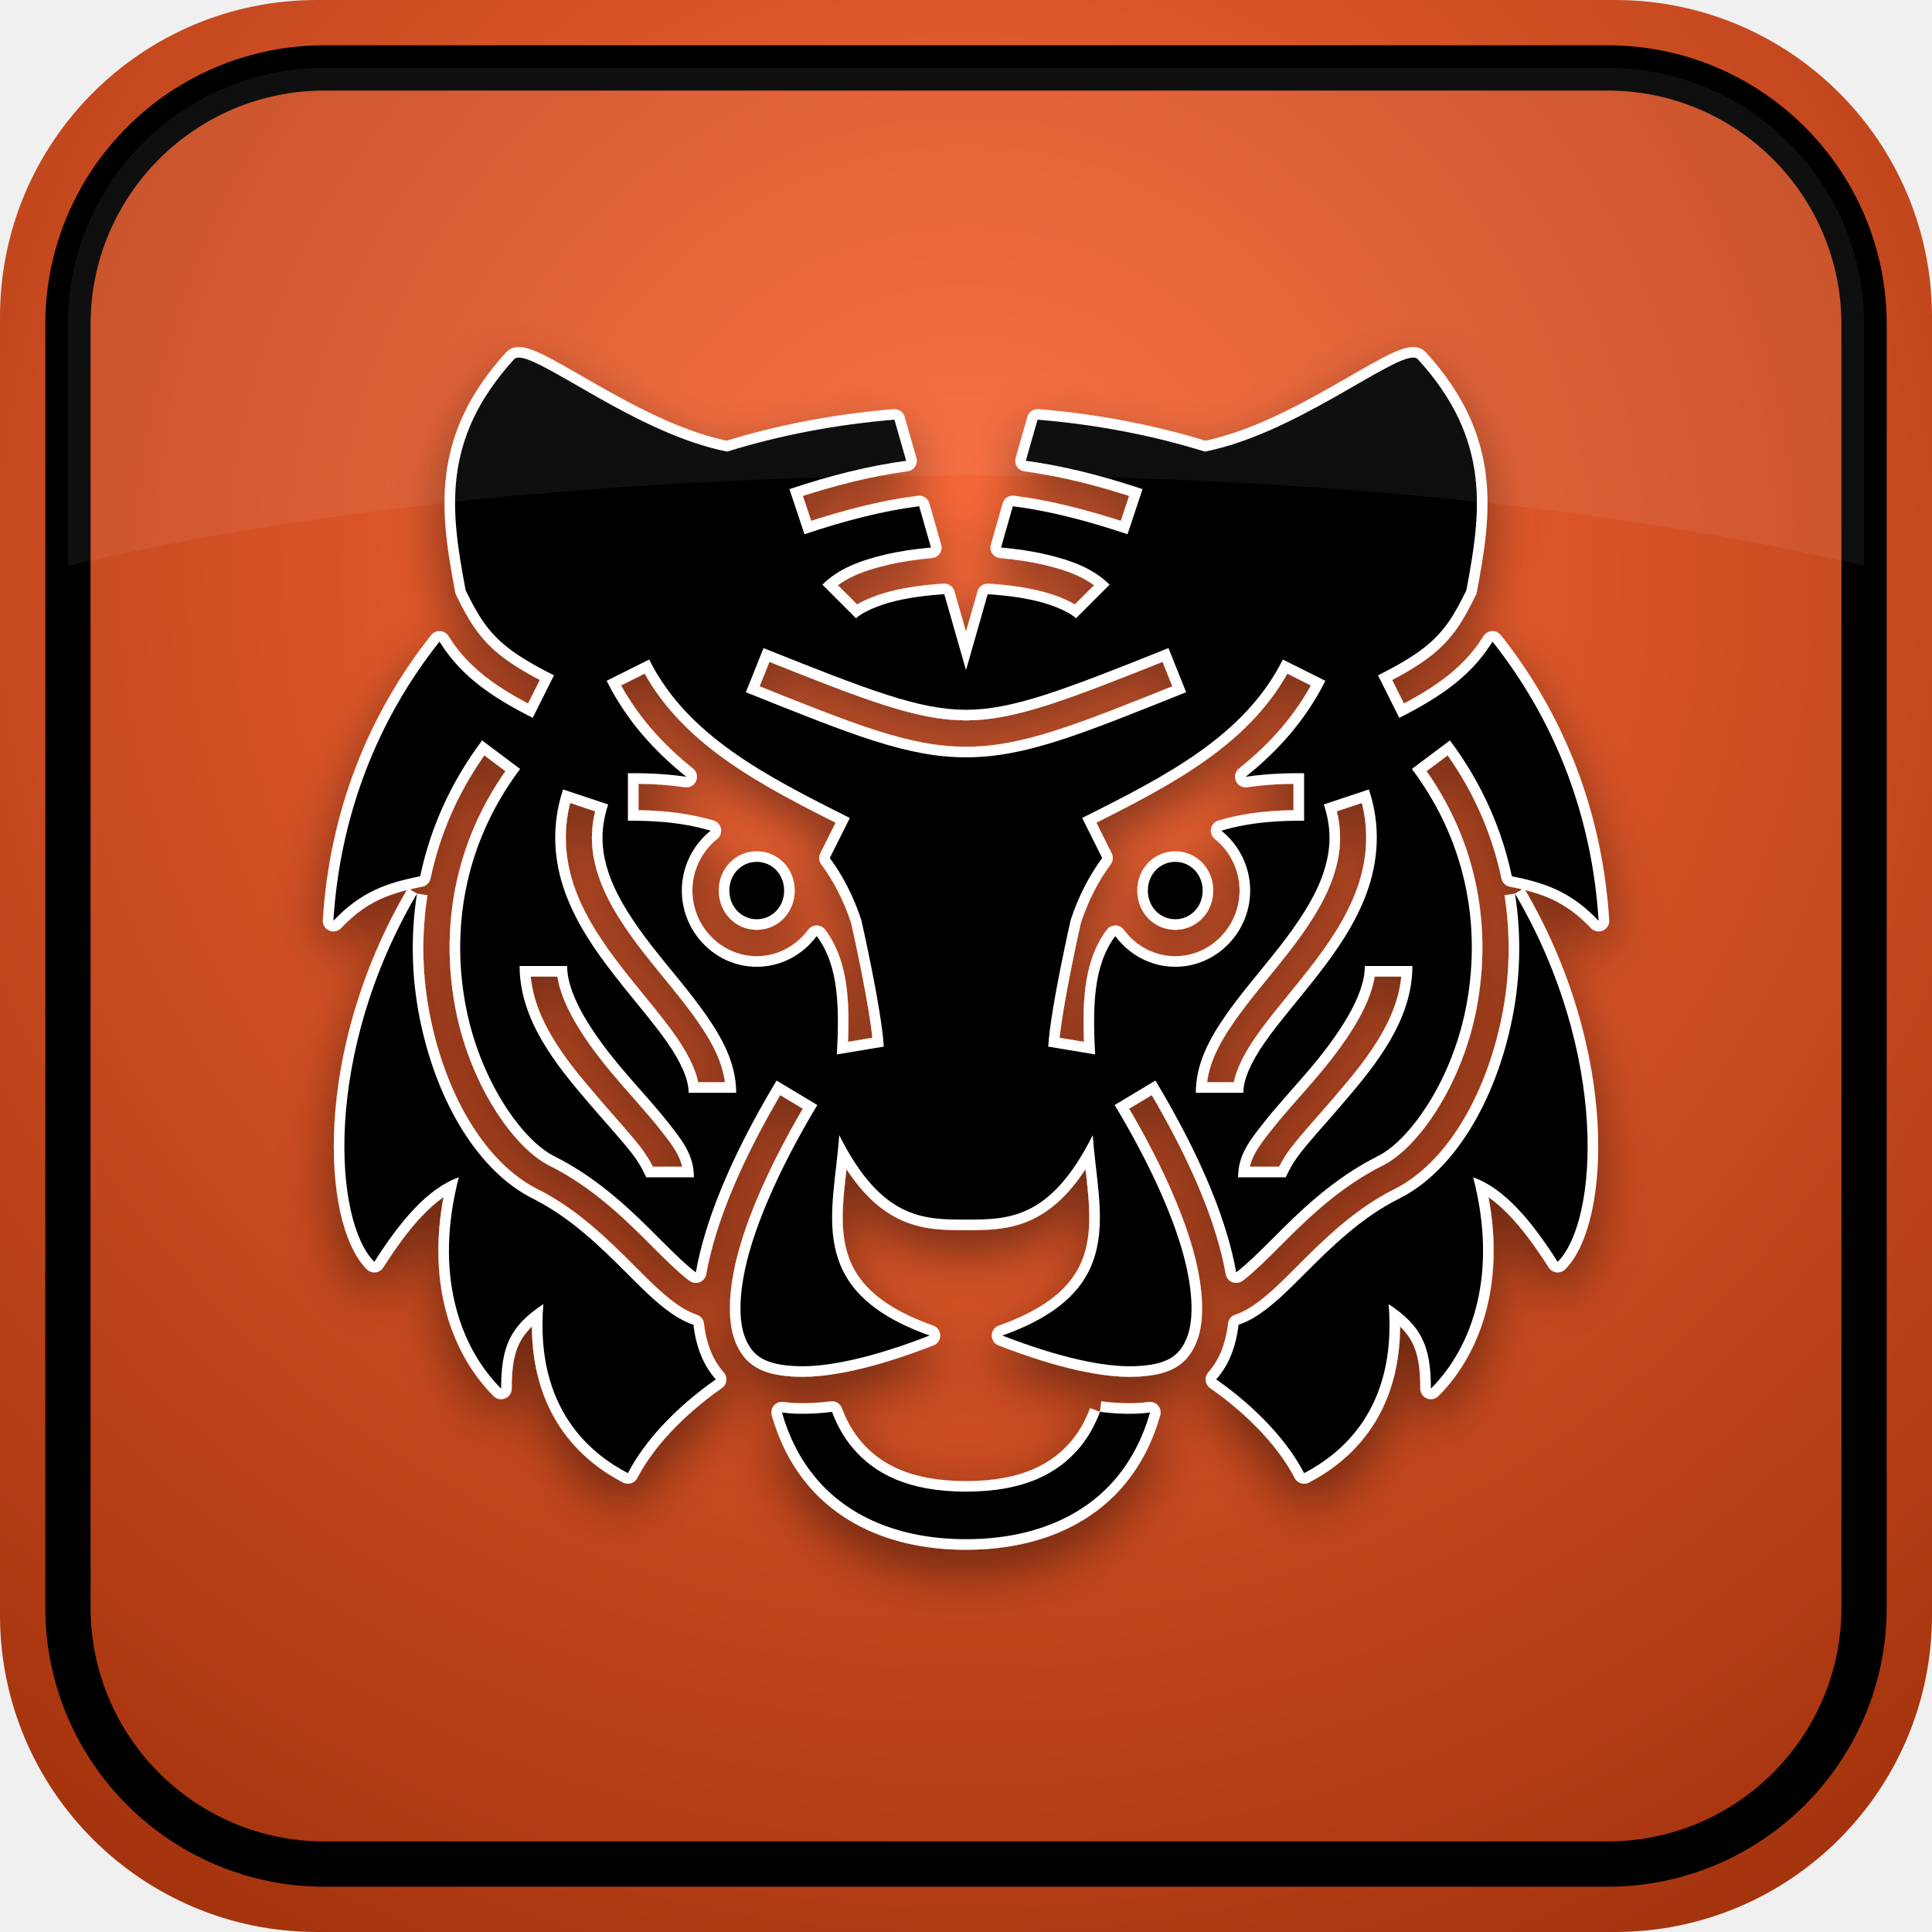
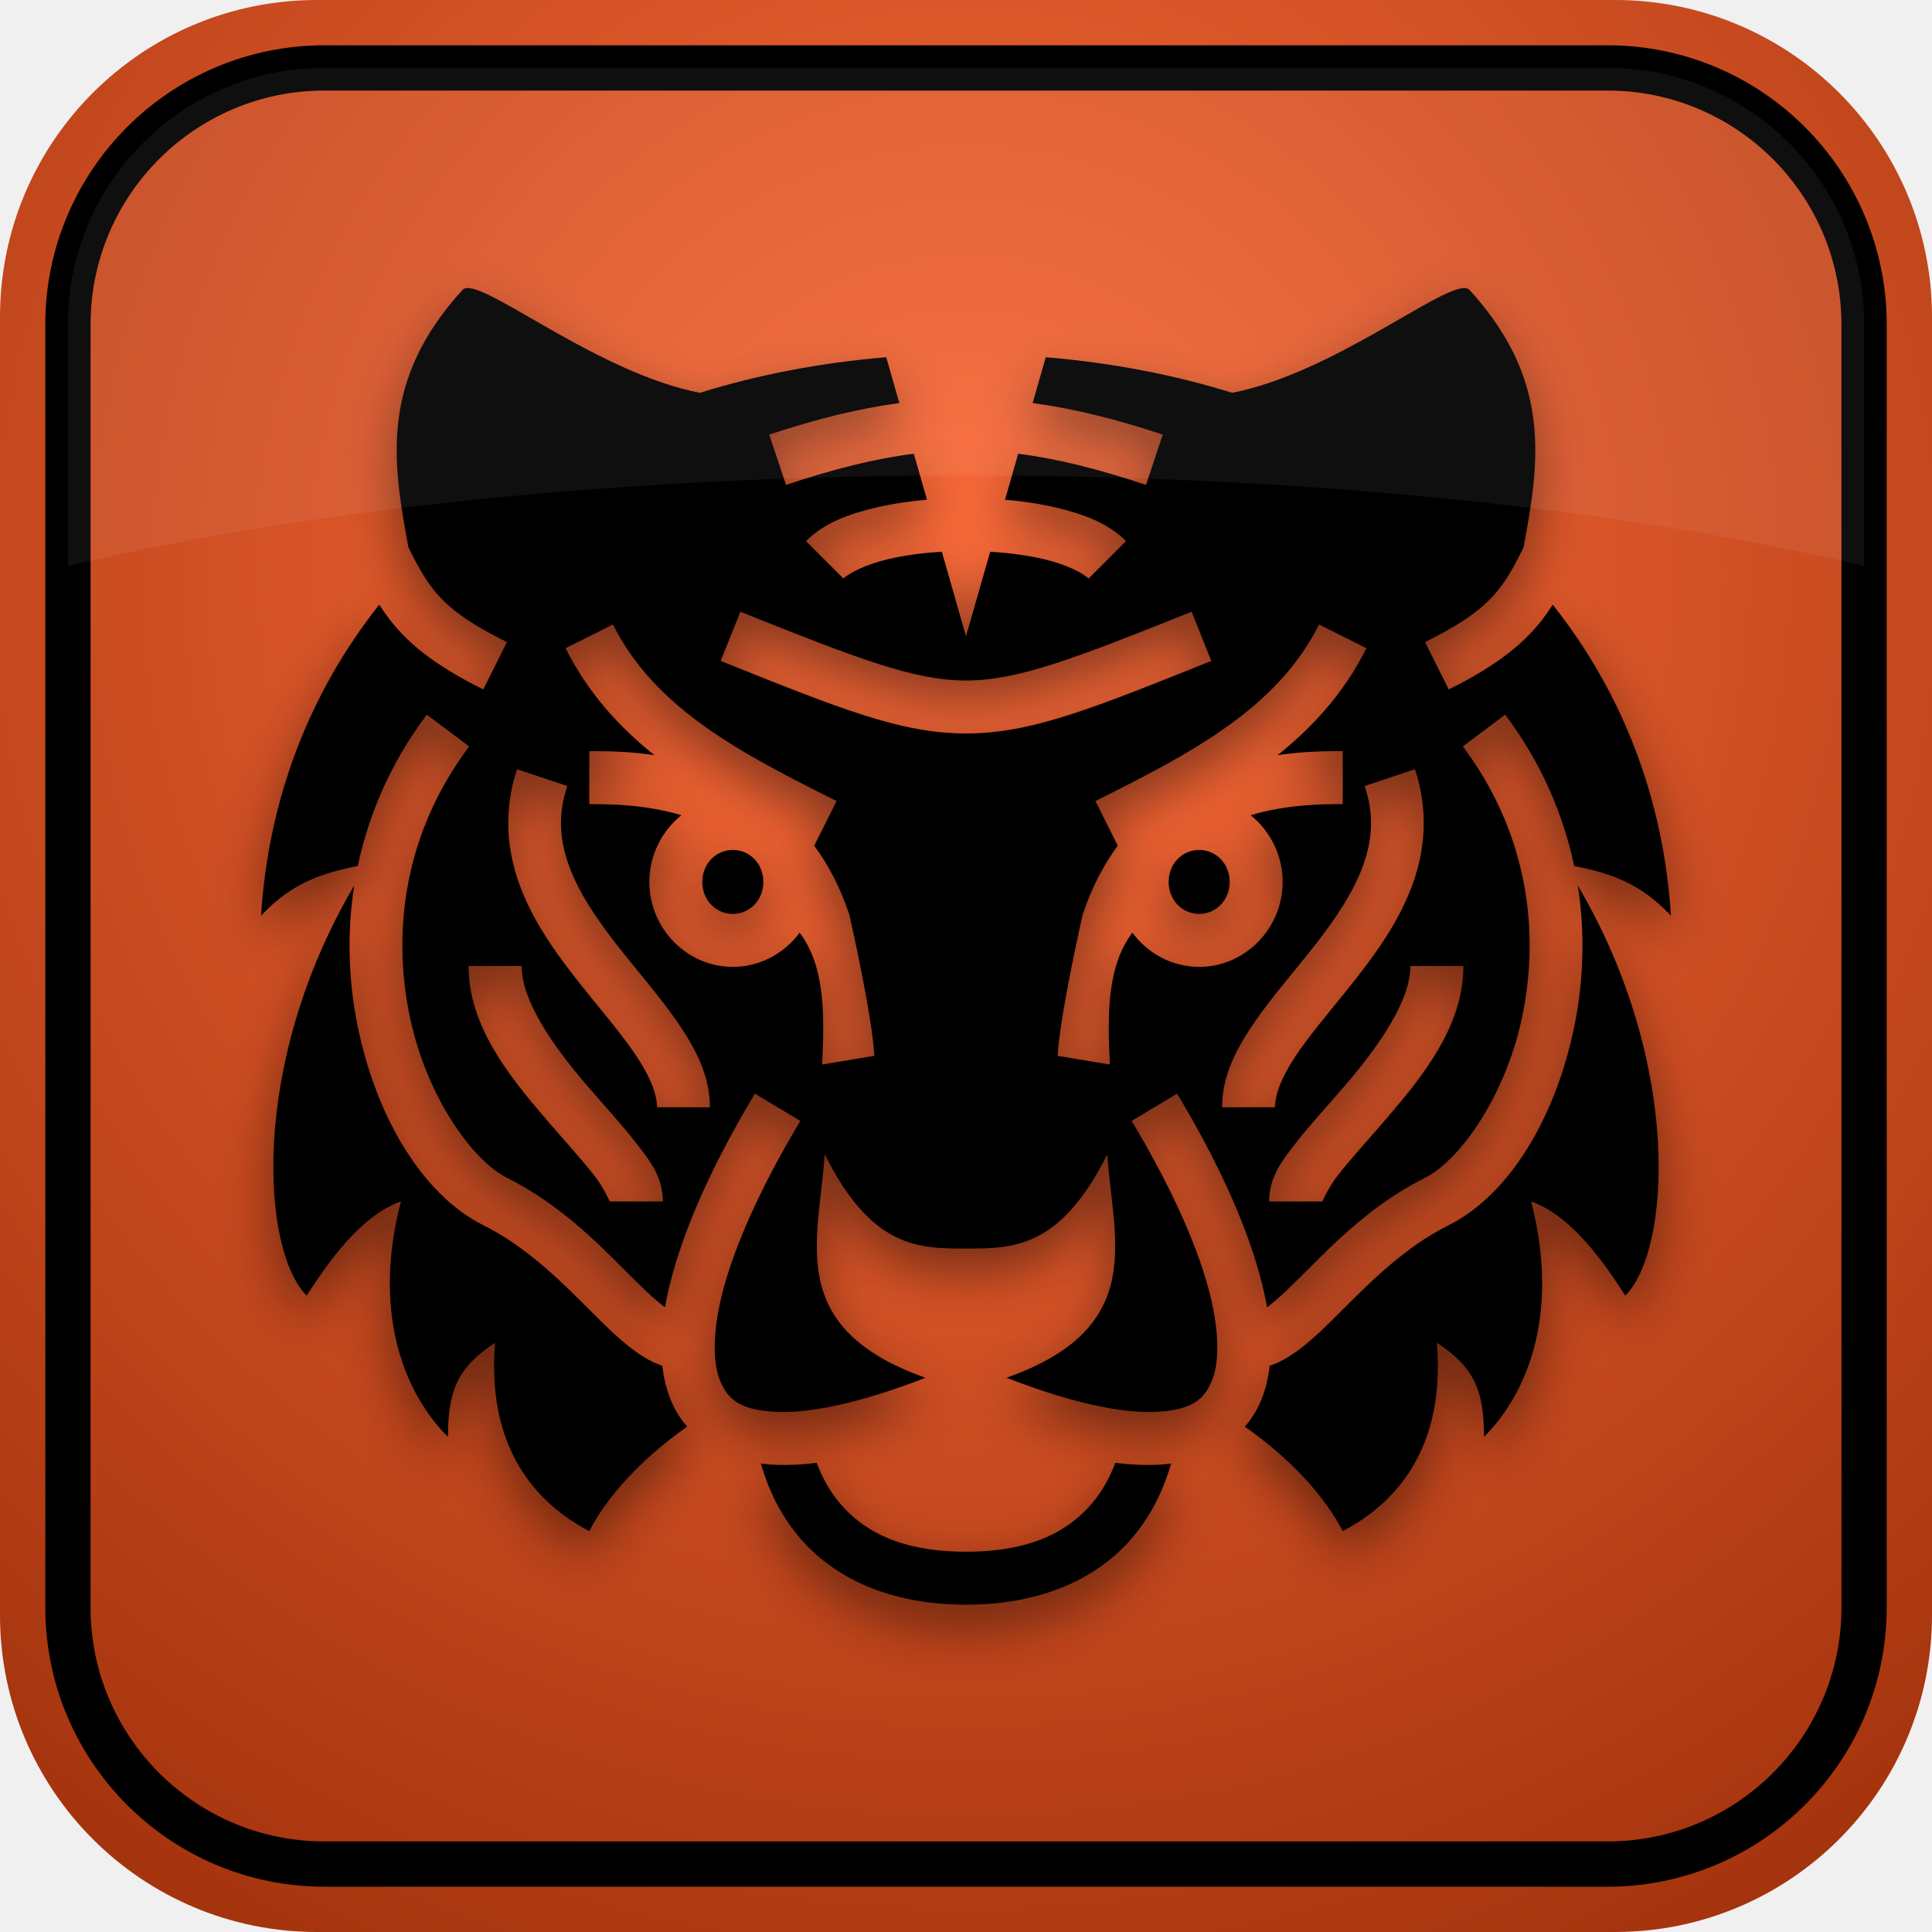
<svg xmlns="http://www.w3.org/2000/svg" viewBox="0 0 512 512" role="img" aria-label="Cincinnati Bengals">
  <defs>
    <radialGradient id="f" cx="50%" cy="30%" r="80%">
      <stop offset="0" stop-color="#fc6b3a" />
      <stop offset="1" stop-color="#a3330d" />
    </radialGradient>
    <filter id="s" x="-10%" y="-10%" width="120%" height="120%">
      <feDropShadow dx="0" dy="6" stdDeviation="7" flood-color="#000" flood-opacity="0.45" />
    </filter>
  </defs>
  <rect width="512" height="512" rx="84" fill="url(#f)" />
  <rect x="18" y="18" width="476" height="476" rx="68" fill="none" stroke="#000000" stroke-width="12" />
  <g filter="url(#s)">
-     <g transform="translate(76.8 76.8) scale(0.7) ">
-       <g fill="#ffffff" stroke="#ffffff" stroke-width="8" stroke-linejoin="round">
-         <path d="M425.479 25.666c.695.03 1.233.235 1.6.637c28.156 30.856 23.75 58.537 18.36 87.437c-2.37 4.836-4.483 8.801-6.79 12.07c-5.074 7.188-11.345 12.477-26.674 20.141l8.05 16.098c16.671-8.336 26.4-16.047 33.327-25.86a76 76 0 0 0 1.99-2.98c23.481 29.638 37.639 65.615 40.162 105.69c-10.473-11.076-20.322-14.383-32.865-16.864c-3.655-17.373-11.07-34.942-23.44-51.433l-14.398 10.796c22.344 29.793 25.952 62.948 20.375 90.836c-5.578 27.889-21.494 49.864-33.201 55.717c-17.61 8.805-30.338 21.686-40.338 31.686c-5 5-9.353 9.287-12.854 11.965c-.175.133-.333.24-.502.365c-.852-4.857-2.097-9.886-3.67-15.076c-5.313-17.534-14.622-37.068-26.894-57.522l-15.434 9.262c11.728 19.546 20.419 38.012 25.106 53.478s4.988 27.718 2.256 34.55c-2.733 6.83-7.22 10.423-19.944 10.847c-11.082.37-27.763-2.992-49.941-11.604C317.866 378.86 305.89 348.962 304 320c-16 32-32 32-48 32s-32 0-48-32c-1.89 28.962-13.866 58.859 34.24 75.902c-22.178 8.612-38.86 11.973-49.941 11.604c-12.724-.424-17.211-4.017-19.944-10.848c-2.732-6.83-2.43-19.082 2.256-34.549c4.687-15.466 13.378-33.932 25.106-53.478l-15.434-9.262c-12.272 20.454-21.581 39.988-26.894 57.522c-1.573 5.19-2.818 10.22-3.67 15.076c-.169-.124-.327-.232-.502-.365c-3.501-2.678-7.854-6.965-12.854-11.965c-10-10-22.728-22.88-40.338-31.686c-11.707-5.853-27.623-27.828-33.2-55.717s-1.97-61.043 20.374-90.836l-14.398-10.796c-12.37 16.491-19.785 34.06-23.44 51.433c-12.543 2.48-22.392 5.788-32.865 16.863c2.523-40.074 16.68-76.05 40.162-105.689a76 76 0 0 0 1.99 2.98c6.927 9.813 16.656 17.524 33.327 25.86l8.05-16.098c-15.329-7.664-21.6-12.953-26.673-20.14c-2.308-3.27-4.42-7.235-6.791-12.07c-5.39-28.9-9.796-56.582 18.36-87.438c.367-.402.905-.607 1.6-.637c9.097-.394 45.217 28.95 79.051 35.594c19.651-6.115 40.847-10.22 63.332-12.094l4.448 15.568c-13.92 1.875-28.343 5.444-44.198 10.729l5.692 17.074c16.147-5.382 30.123-8.91 43.425-10.584l4.463 15.62c-6.012.517-11.858 1.388-17.295 2.667c-9.38 2.207-17.681 5.276-23.802 11.397l12.726 12.726c1.88-1.879 7.578-4.81 15.198-6.603c5.387-1.268 11.681-2.114 18.226-2.506L256 144l8.213-28.746c6.545.392 12.839 1.238 18.226 2.506c7.62 1.793 13.319 4.724 15.198 6.603l12.726-12.726c-6.12-6.121-14.422-9.19-23.802-11.397c-5.437-1.279-11.283-2.15-17.295-2.668l4.463-15.619c13.302 1.673 27.278 5.202 43.425 10.584l5.692-17.074c-15.855-5.285-30.278-8.854-44.198-10.729l4.448-15.568c22.485 1.873 43.68 5.98 63.332 12.094c33.834-6.643 69.954-35.988 79.05-35.594zm-92.82 109.979c-40 16-59.059 23.357-76.659 23.357s-36.658-7.357-76.658-23.357l-6.684 16.71c40 16 60.942 24.643 83.342 24.643s43.342-8.643 83.342-24.643zm43.292 4.33c-14.39 28.78-43.976 43.976-75.976 59.976l7.588 15.172c-4.818 6.521-8.924 14.296-11.934 23.482c0 0-7.629 33.395-8.506 47.916l17.754 2.958C304 272 304 256 312.527 244.664c5.173 7.024 13.406 11.635 22.694 11.635c15.685 0 28.367-13.15 28.367-28.863c0-9.105-4.264-17.342-10.897-22.666c12.317-3.675 24.332-3.772 31.309-3.772v-17.996c-4.717 0-12.708-.032-22.129 1.363c12.116-9.681 22.675-21.335 30.178-36.34zm-239.902 0l-16.098 8.05c7.503 15.005 18.062 26.659 30.178 36.34c-9.421-1.395-17.412-1.363-22.129-1.363v17.996c6.977 0 18.992.097 31.309 3.772c-6.633 5.324-10.897 13.561-10.897 22.666c0 15.712 12.682 28.863 28.367 28.863c9.288 0 17.521-4.611 22.694-11.635C208 256 208 272 207.123 289.48l17.754-2.958c-.877-14.521-8.506-47.916-8.506-47.916c-3.01-9.186-7.116-16.96-11.934-23.482l7.588-15.172c-32-16-61.586-31.196-75.976-59.976zm272.488 49.18l-17.074 5.69c3.336 10.009 2.55 18.53-.664 27.313c-3.214 8.784-9.13 17.608-15.903 26.317s-14.338 17.246-20.529 26.129c-6.19 8.882-11.365 18.396-11.365 29.396h17.996c0-5 2.826-11.486 8.135-19.104s12.744-16.08 19.97-25.37c7.227-9.292 14.312-19.468 18.598-31.184c4.287-11.716 5.5-25.196.836-39.188zm-305.074 0c-4.664 13.991-3.45 27.47.836 39.187s11.37 21.892 18.597 31.183s14.662 17.754 19.971 25.371c5.31 7.618 8.135 14.104 8.135 19.104h17.996c0-11-5.174-20.514-11.365-29.396s-13.756-17.42-20.53-26.13c-6.773-8.708-12.688-17.532-15.902-26.316s-4-17.304-.664-27.312zm231.758 27.413c5.708 0 10.369 4.638 10.369 10.868c0 6.229-4.66 10.865-10.37 10.865c-5.708 0-10.368-4.636-10.368-10.865c0-6.23 4.66-10.868 10.369-10.868m-158.442 0c5.709 0 10.37 4.638 10.37 10.868c0 6.229-4.661 10.865-10.37 10.865s-10.369-4.636-10.369-10.865c0-6.23 4.66-10.868 10.37-10.868zm287.065 12.034C499.508 289.222 495.39 352.61 480 368c-9.787-15.381-20.124-27.816-32-32c9.426 36.059 0 64-16 80c0-16-3.432-23.686-16-32c3.293 39.931-18.232 56.793-32 64c-6.028-11.65-17.48-24.433-33.275-35.494a31.8 31.8 0 0 0 5.63-9.164c1.46-3.648 2.367-7.5 2.829-11.526c3.896-1.288 7.36-3.491 10.533-5.918c4.999-3.822 9.646-8.535 14.646-13.535c10-10 21.272-21.12 35.662-28.314c20.293-10.147 36.377-36.172 42.8-68.283c2.935-14.677 3.599-30.76 1.019-47.164m-415.688 0c-2.58 16.403-1.916 32.487 1.02 47.164c6.422 32.111 22.506 58.136 42.799 68.283c14.39 7.195 25.662 18.314 35.662 28.314c5 5 9.647 9.713 14.646 13.535c3.173 2.427 6.637 4.63 10.533 5.918c.462 4.027 1.37 7.878 2.829 11.526a31.8 31.8 0 0 0 5.63 9.164C145.48 423.566 134.028 436.35 128 448c-13.768-7.207-35.293-24.069-32-64c-12.568 8.314-16 16-16 32c-16-16-25.426-43.941-16-80c-11.876 4.184-22.213 16.619-32 32c-15.39-15.39-19.508-78.778 16.156-139.398M424.998 256h-17.996c0 11.5-10.11 26.464-21.834 40.143c-5.862 6.839-11.89 13.345-16.754 19.56s-9.412 11.798-9.412 20.297h17.996c0 .5 1.452-3.918 5.588-9.203s10.108-11.779 16.246-18.94c12.276-14.321 26.166-31.358 26.166-51.857m-320 0H87.002c0 20.5 13.89 37.536 26.166 51.857c6.138 7.161 12.11 13.655 16.246 18.94s5.588 9.702 5.588 9.203h17.996c0-8.5-4.548-14.082-9.412-20.297s-10.892-12.721-16.754-19.56c-11.724-13.679-21.834-28.642-21.834-40.143m201.725 168.805c4.823.6 9.34.83 13.576.69a54 54 0 0 0 5.383-.466c-2.526 8.899-6.629 17.366-12.768 24.733C301.151 463.877 282 472.998 256 472.998s-45.151-9.12-56.914-23.236c-6.14-7.367-10.242-15.834-12.768-24.733c1.752.236 3.54.404 5.383.465c4.236.141 8.753-.088 13.576-.69c1.86 4.965 4.373 9.518 7.637 13.434c8.237 9.885 21.086 16.764 43.086 16.764s34.849-6.88 43.086-16.764c3.264-3.916 5.776-8.47 7.637-13.433" />
-       </g>
+     <g transform="translate(56.32 56.32) scale(0.78) ">
      <g fill="#000000">
        <path d="M425.479 25.666c.695.03 1.233.235 1.6.637c28.156 30.856 23.75 58.537 18.36 87.437c-2.37 4.836-4.483 8.801-6.79 12.07c-5.074 7.188-11.345 12.477-26.674 20.141l8.05 16.098c16.671-8.336 26.4-16.047 33.327-25.86a76 76 0 0 0 1.99-2.98c23.481 29.638 37.639 65.615 40.162 105.69c-10.473-11.076-20.322-14.383-32.865-16.864c-3.655-17.373-11.07-34.942-23.44-51.433l-14.398 10.796c22.344 29.793 25.952 62.948 20.375 90.836c-5.578 27.889-21.494 49.864-33.201 55.717c-17.61 8.805-30.338 21.686-40.338 31.686c-5 5-9.353 9.287-12.854 11.965c-.175.133-.333.24-.502.365c-.852-4.857-2.097-9.886-3.67-15.076c-5.313-17.534-14.622-37.068-26.894-57.522l-15.434 9.262c11.728 19.546 20.419 38.012 25.106 53.478s4.988 27.718 2.256 34.55c-2.733 6.83-7.22 10.423-19.944 10.847c-11.082.37-27.763-2.992-49.941-11.604C317.866 378.86 305.89 348.962 304 320c-16 32-32 32-48 32s-32 0-48-32c-1.89 28.962-13.866 58.859 34.24 75.902c-22.178 8.612-38.86 11.973-49.941 11.604c-12.724-.424-17.211-4.017-19.944-10.848c-2.732-6.83-2.43-19.082 2.256-34.549c4.687-15.466 13.378-33.932 25.106-53.478l-15.434-9.262c-12.272 20.454-21.581 39.988-26.894 57.522c-1.573 5.19-2.818 10.22-3.67 15.076c-.169-.124-.327-.232-.502-.365c-3.501-2.678-7.854-6.965-12.854-11.965c-10-10-22.728-22.88-40.338-31.686c-11.707-5.853-27.623-27.828-33.2-55.717s-1.97-61.043 20.374-90.836l-14.398-10.796c-12.37 16.491-19.785 34.06-23.44 51.433c-12.543 2.48-22.392 5.788-32.865 16.863c2.523-40.074 16.68-76.05 40.162-105.689a76 76 0 0 0 1.99 2.98c6.927 9.813 16.656 17.524 33.327 25.86l8.05-16.098c-15.329-7.664-21.6-12.953-26.673-20.14c-2.308-3.27-4.42-7.235-6.791-12.07c-5.39-28.9-9.796-56.582 18.36-87.438c.367-.402.905-.607 1.6-.637c9.097-.394 45.217 28.95 79.051 35.594c19.651-6.115 40.847-10.22 63.332-12.094l4.448 15.568c-13.92 1.875-28.343 5.444-44.198 10.729l5.692 17.074c16.147-5.382 30.123-8.91 43.425-10.584l4.463 15.62c-6.012.517-11.858 1.388-17.295 2.667c-9.38 2.207-17.681 5.276-23.802 11.397l12.726 12.726c1.88-1.879 7.578-4.81 15.198-6.603c5.387-1.268 11.681-2.114 18.226-2.506L256 144l8.213-28.746c6.545.392 12.839 1.238 18.226 2.506c7.62 1.793 13.319 4.724 15.198 6.603l12.726-12.726c-6.12-6.121-14.422-9.19-23.802-11.397c-5.437-1.279-11.283-2.15-17.295-2.668l4.463-15.619c13.302 1.673 27.278 5.202 43.425 10.584l5.692-17.074c-15.855-5.285-30.278-8.854-44.198-10.729l4.448-15.568c22.485 1.873 43.68 5.98 63.332 12.094c33.834-6.643 69.954-35.988 79.05-35.594zm-92.82 109.979c-40 16-59.059 23.357-76.659 23.357s-36.658-7.357-76.658-23.357l-6.684 16.71c40 16 60.942 24.643 83.342 24.643s43.342-8.643 83.342-24.643zm43.292 4.33c-14.39 28.78-43.976 43.976-75.976 59.976l7.588 15.172c-4.818 6.521-8.924 14.296-11.934 23.482c0 0-7.629 33.395-8.506 47.916l17.754 2.958C304 272 304 256 312.527 244.664c5.173 7.024 13.406 11.635 22.694 11.635c15.685 0 28.367-13.15 28.367-28.863c0-9.105-4.264-17.342-10.897-22.666c12.317-3.675 24.332-3.772 31.309-3.772v-17.996c-4.717 0-12.708-.032-22.129 1.363c12.116-9.681 22.675-21.335 30.178-36.34zm-239.902 0l-16.098 8.05c7.503 15.005 18.062 26.659 30.178 36.34c-9.421-1.395-17.412-1.363-22.129-1.363v17.996c6.977 0 18.992.097 31.309 3.772c-6.633 5.324-10.897 13.561-10.897 22.666c0 15.712 12.682 28.863 28.367 28.863c9.288 0 17.521-4.611 22.694-11.635C208 256 208 272 207.123 289.48l17.754-2.958c-.877-14.521-8.506-47.916-8.506-47.916c-3.01-9.186-7.116-16.96-11.934-23.482l7.588-15.172c-32-16-61.586-31.196-75.976-59.976zm272.488 49.18l-17.074 5.69c3.336 10.009 2.55 18.53-.664 27.313c-3.214 8.784-9.13 17.608-15.903 26.317s-14.338 17.246-20.529 26.129c-6.19 8.882-11.365 18.396-11.365 29.396h17.996c0-5 2.826-11.486 8.135-19.104s12.744-16.08 19.97-25.37c7.227-9.292 14.312-19.468 18.598-31.184c4.287-11.716 5.5-25.196.836-39.188zm-305.074 0c-4.664 13.991-3.45 27.47.836 39.187s11.37 21.892 18.597 31.183s14.662 17.754 19.971 25.371c5.31 7.618 8.135 14.104 8.135 19.104h17.996c0-11-5.174-20.514-11.365-29.396s-13.756-17.42-20.53-26.13c-6.773-8.708-12.688-17.532-15.902-26.316s-4-17.304-.664-27.312zm231.758 27.413c5.708 0 10.369 4.638 10.369 10.868c0 6.229-4.66 10.865-10.37 10.865c-5.708 0-10.368-4.636-10.368-10.865c0-6.23 4.66-10.868 10.369-10.868m-158.442 0c5.709 0 10.37 4.638 10.37 10.868c0 6.229-4.661 10.865-10.37 10.865s-10.369-4.636-10.369-10.865c0-6.23 4.66-10.868 10.37-10.868zm287.065 12.034C499.508 289.222 495.39 352.61 480 368c-9.787-15.381-20.124-27.816-32-32c9.426 36.059 0 64-16 80c0-16-3.432-23.686-16-32c3.293 39.931-18.232 56.793-32 64c-6.028-11.65-17.48-24.433-33.275-35.494a31.8 31.8 0 0 0 5.63-9.164c1.46-3.648 2.367-7.5 2.829-11.526c3.896-1.288 7.36-3.491 10.533-5.918c4.999-3.822 9.646-8.535 14.646-13.535c10-10 21.272-21.12 35.662-28.314c20.293-10.147 36.377-36.172 42.8-68.283c2.935-14.677 3.599-30.76 1.019-47.164m-415.688 0c-2.58 16.403-1.916 32.487 1.02 47.164c6.422 32.111 22.506 58.136 42.799 68.283c14.39 7.195 25.662 18.314 35.662 28.314c5 5 9.647 9.713 14.646 13.535c3.173 2.427 6.637 4.63 10.533 5.918c.462 4.027 1.37 7.878 2.829 11.526a31.8 31.8 0 0 0 5.63 9.164C145.48 423.566 134.028 436.35 128 448c-13.768-7.207-35.293-24.069-32-64c-12.568 8.314-16 16-16 32c-16-16-25.426-43.941-16-80c-11.876 4.184-22.213 16.619-32 32c-15.39-15.39-19.508-78.778 16.156-139.398M424.998 256h-17.996c0 11.5-10.11 26.464-21.834 40.143c-5.862 6.839-11.89 13.345-16.754 19.56s-9.412 11.798-9.412 20.297h17.996c0 .5 1.452-3.918 5.588-9.203s10.108-11.779 16.246-18.94c12.276-14.321 26.166-31.358 26.166-51.857m-320 0H87.002c0 20.5 13.89 37.536 26.166 51.857c6.138 7.161 12.11 13.655 16.246 18.94s5.588 9.702 5.588 9.203h17.996c0-8.5-4.548-14.082-9.412-20.297s-10.892-12.721-16.754-19.56c-11.724-13.679-21.834-28.642-21.834-40.143m201.725 168.805c4.823.6 9.34.83 13.576.69a54 54 0 0 0 5.383-.466c-2.526 8.899-6.629 17.366-12.768 24.733C301.151 463.877 282 472.998 256 472.998s-45.151-9.12-56.914-23.236c-6.14-7.367-10.242-15.834-12.768-24.733c1.752.236 3.54.404 5.383.465c4.236.141 8.753-.088 13.576-.69c1.86 4.965 4.373 9.518 7.637 13.434c8.237 9.885 21.086 16.764 43.086 16.764s34.849-6.88 43.086-16.764c3.264-3.916 5.776-8.47 7.637-13.433" />
      </g>
    </g>
  </g>
  <path d="M84 18 H428 A68 68 0 0 1 494 84 V150 C360 118 152 118 18 150 V84 A68 68 0 0 1 84 18Z" fill="#fff" opacity="0.06" />
</svg>
